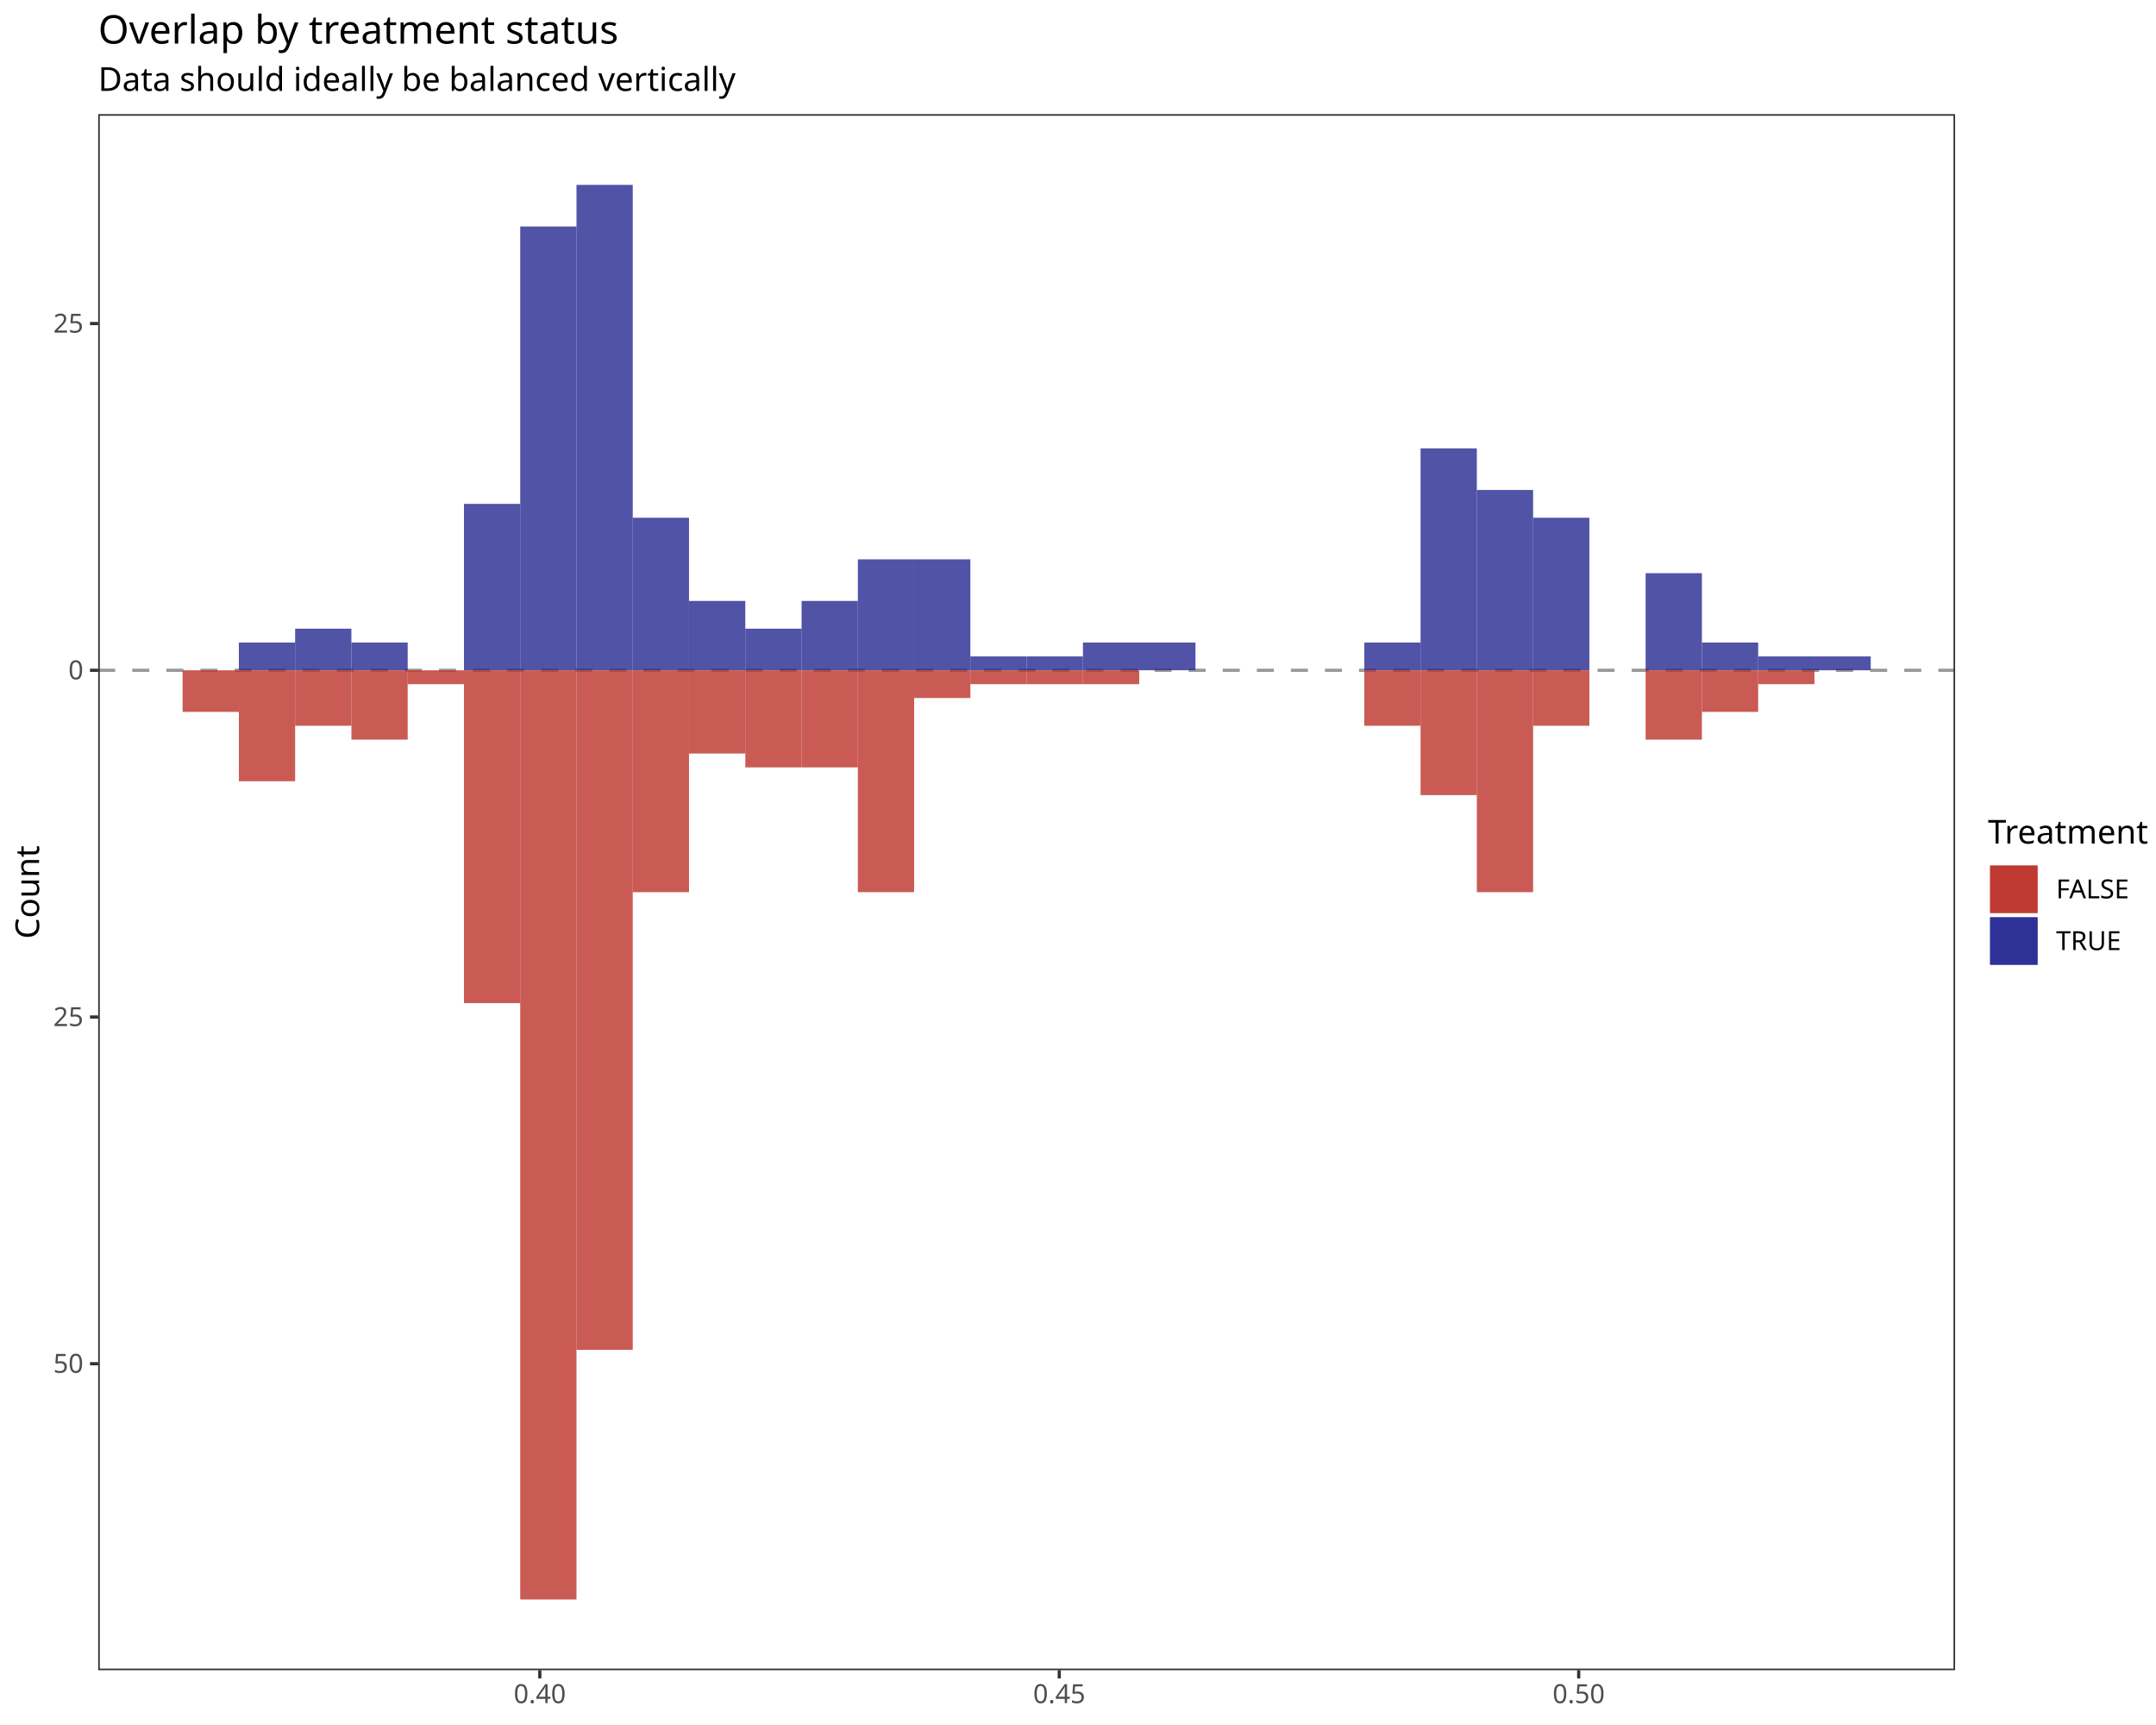
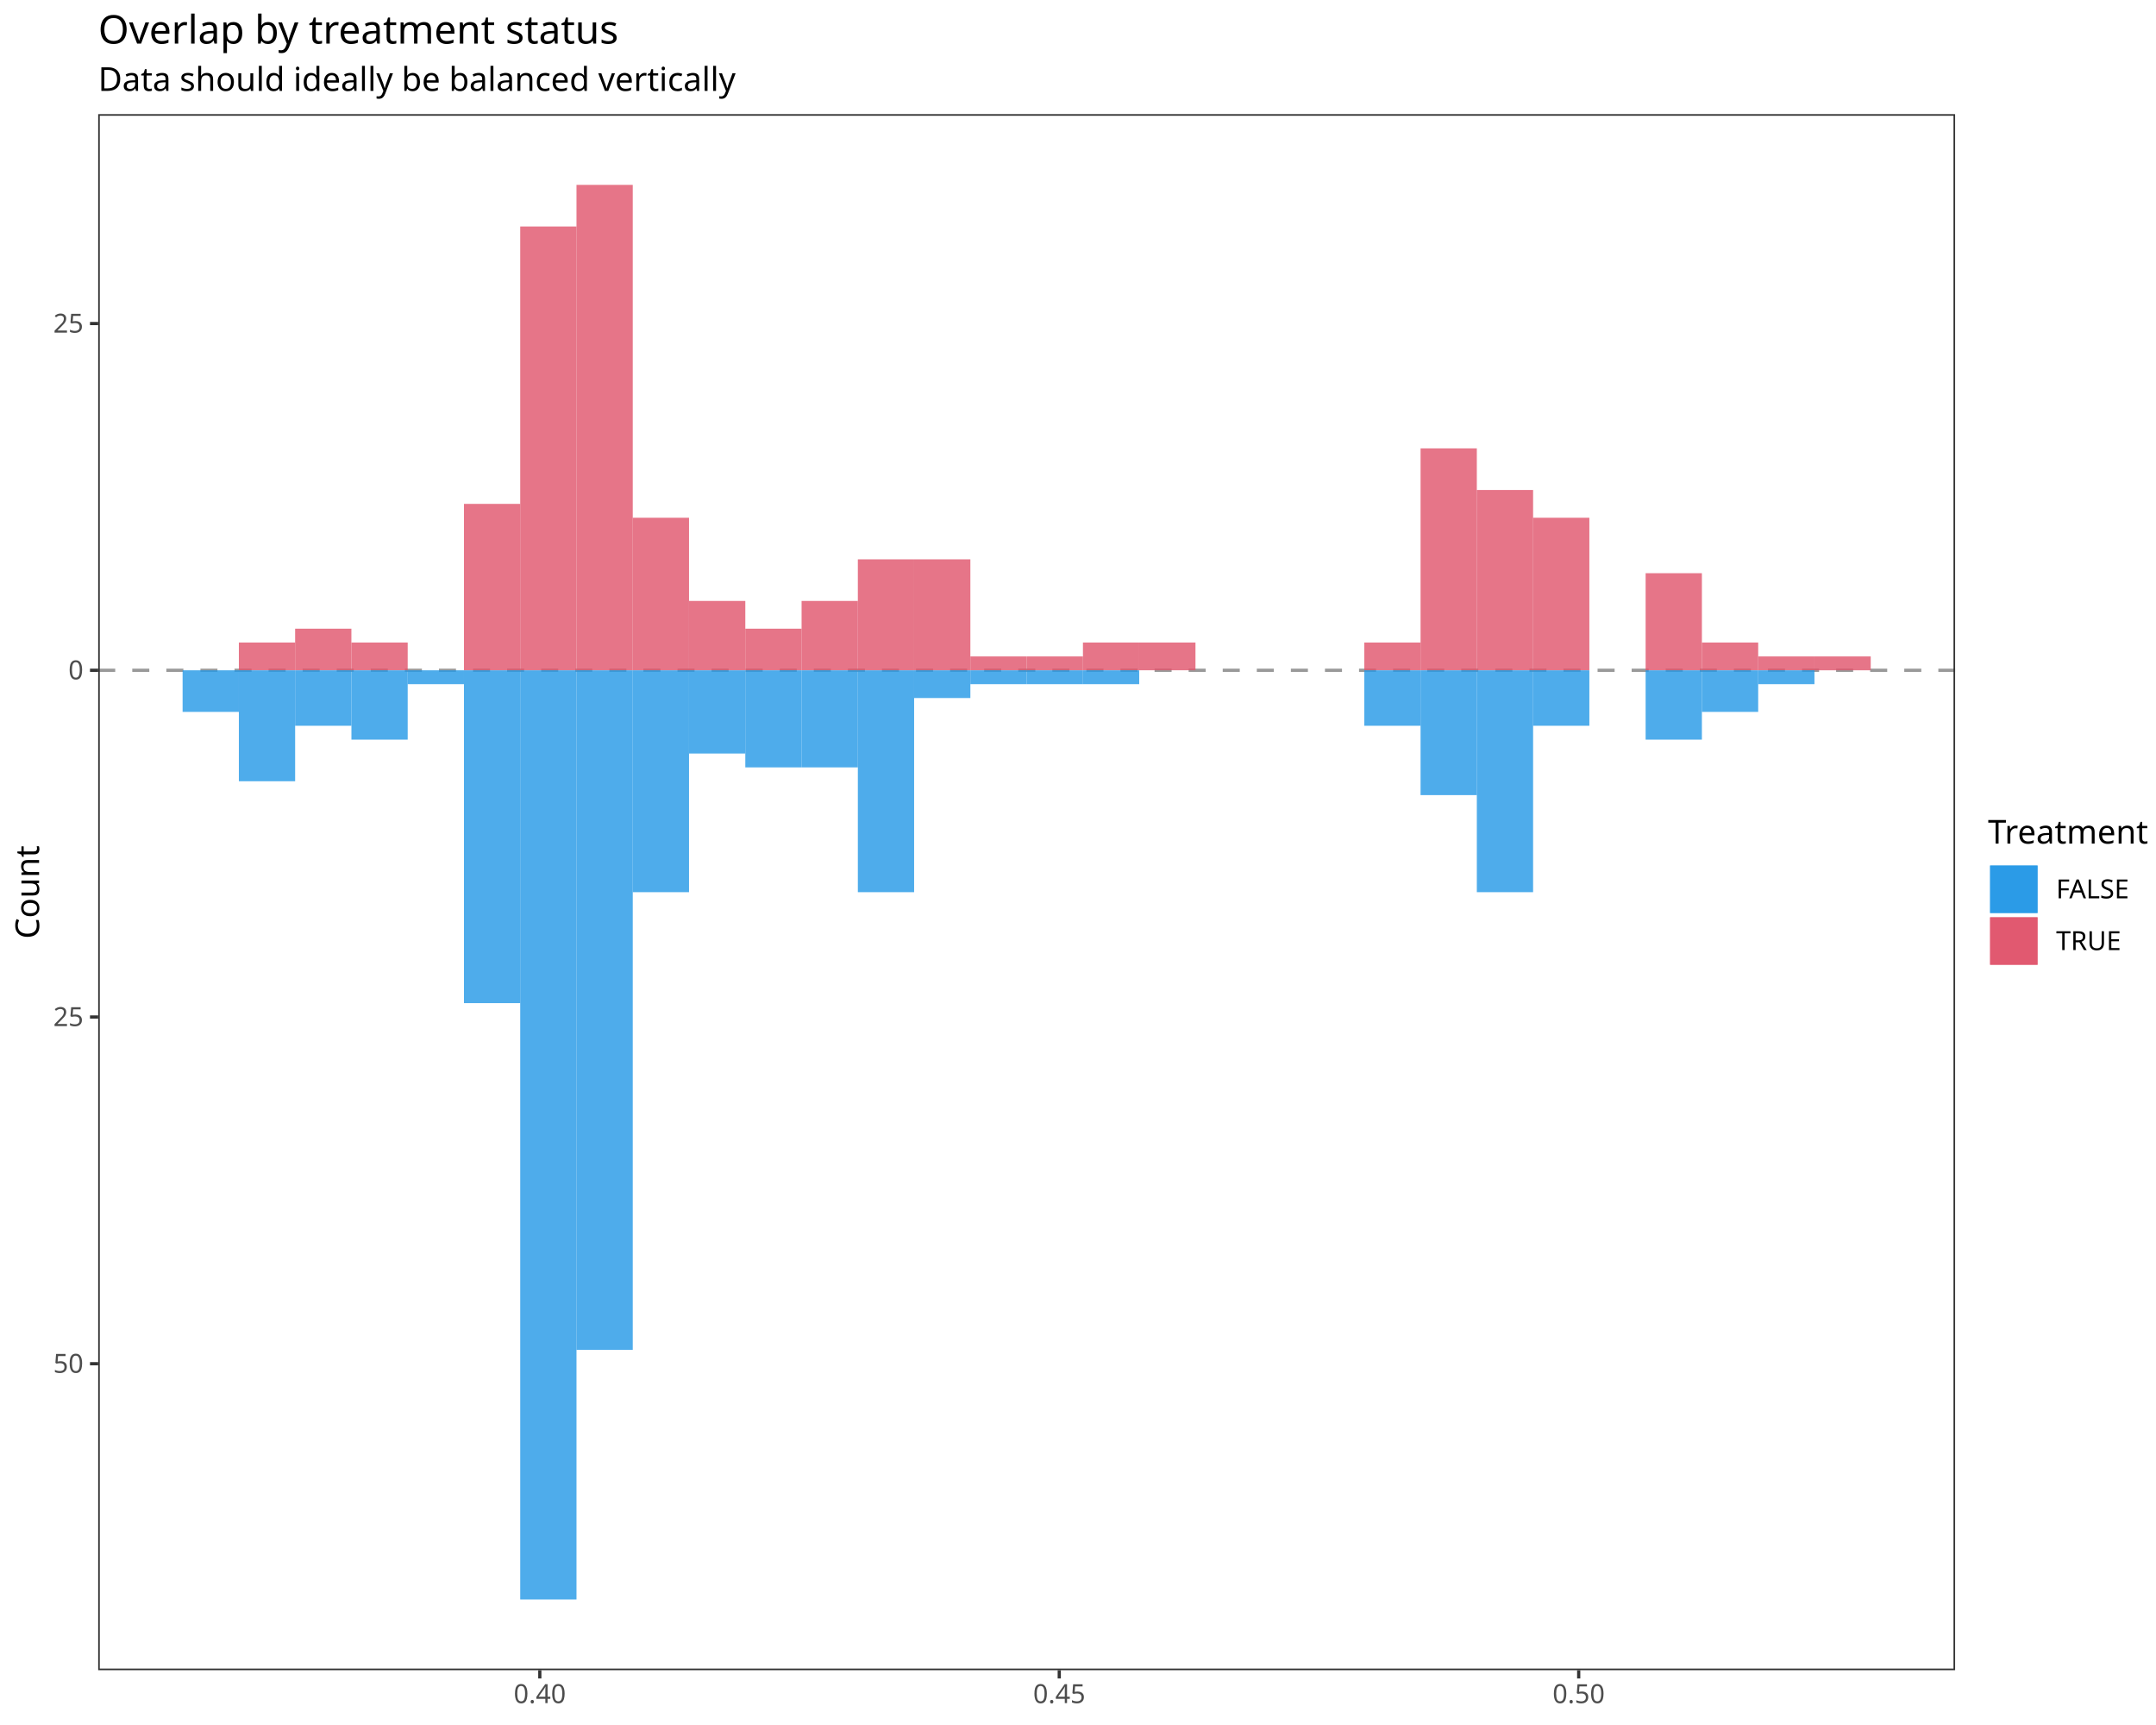
<svg xmlns="http://www.w3.org/2000/svg" class="svglite" data-engine-version="2.0" width="720.00pt" height="576.00pt" viewBox="0 0 720.00 576.00">
  <defs>
    <style type="text/css">
    .svglite line, .svglite polyline, .svglite polygon, .svglite path, .svglite rect, .svglite circle {
      fill: none;
      stroke: #000000;
      stroke-linecap: round;
      stroke-linejoin: round;
      stroke-miterlimit: 10.00;
    }
  </style>
  </defs>
  <rect width="100%" height="100%" style="stroke: none; fill: #FFFFFF;" />
  <defs>
    <clipPath id="cpMC4wMHw3MjAuMDB8MC4wMHw1NzYuMDA=">
      <rect x="0.00" y="0.00" width="720.00" height="576.00" />
    </clipPath>
  </defs>
  <g clip-path="url(#cpMC4wMHw3MjAuMDB8MC4wMHw1NzYuMDA=)">
    <rect x="0.00" y="0.00" width="720.00" height="576.00" style="stroke-width: 1.07; stroke: #FFFFFF; fill: #FFFFFF;" />
  </g>
  <defs>
    <clipPath id="cpMzIuNzl8NjUyLjkyfDM4LjEyfDU1Ny43MQ==">
      <rect x="32.79" y="38.12" width="620.12" height="519.59" />
    </clipPath>
  </defs>
  <g clip-path="url(#cpMzIuNzl8NjUyLjkyfDM4LjEyfDU1Ny43MQ==)">
    <rect x="32.79" y="38.12" width="620.12" height="519.59" style="stroke-width: 1.07; stroke: none; fill: #FFFFFF;" />
    <line x1="32.79" y1="223.82" x2="652.92" y2="223.82" style="stroke-width: 1.07; stroke: #999999; stroke-dasharray: 5.69,5.69; stroke-linecap: butt;" />
-     <rect x="60.98" y="223.82" width="18.79" height="0.00" style="stroke-width: 1.07; stroke: none; stroke-linecap: square; stroke-linejoin: miter; fill: #262991; fill-opacity: 0.80;" />
-     <rect x="79.77" y="214.55" width="18.79" height="9.26" style="stroke-width: 1.07; stroke: none; stroke-linecap: square; stroke-linejoin: miter; fill: #262991; fill-opacity: 0.80;" />
-     <rect x="98.56" y="209.92" width="18.79" height="13.89" style="stroke-width: 1.07; stroke: none; stroke-linecap: square; stroke-linejoin: miter; fill: #262991; fill-opacity: 0.80;" />
-     <rect x="117.36" y="214.55" width="18.79" height="9.26" style="stroke-width: 1.07; stroke: none; stroke-linecap: square; stroke-linejoin: miter; fill: #262991; fill-opacity: 0.80;" />
-     <rect x="136.15" y="223.82" width="18.79" height="0.00" style="stroke-width: 1.07; stroke: none; stroke-linecap: square; stroke-linejoin: miter; fill: #262991; fill-opacity: 0.80;" />
-     <rect x="154.94" y="168.25" width="18.79" height="55.57" style="stroke-width: 1.07; stroke: none; stroke-linecap: square; stroke-linejoin: miter; fill: #262991; fill-opacity: 0.80;" />
-     <rect x="173.73" y="75.63" width="18.79" height="148.19" style="stroke-width: 1.07; stroke: none; stroke-linecap: square; stroke-linejoin: miter; fill: #262991; fill-opacity: 0.80;" />
-     <rect x="192.52" y="61.73" width="18.79" height="162.08" style="stroke-width: 1.07; stroke: none; stroke-linecap: square; stroke-linejoin: miter; fill: #262991; fill-opacity: 0.80;" />
-     <rect x="211.31" y="172.88" width="18.79" height="50.94" style="stroke-width: 1.07; stroke: none; stroke-linecap: square; stroke-linejoin: miter; fill: #262991; fill-opacity: 0.80;" />
-     <rect x="230.11" y="200.66" width="18.79" height="23.15" style="stroke-width: 1.07; stroke: none; stroke-linecap: square; stroke-linejoin: miter; fill: #262991; fill-opacity: 0.80;" />
-     <rect x="248.90" y="209.92" width="18.79" height="13.89" style="stroke-width: 1.07; stroke: none; stroke-linecap: square; stroke-linejoin: miter; fill: #262991; fill-opacity: 0.80;" />
-     <rect x="267.69" y="200.66" width="18.79" height="23.15" style="stroke-width: 1.07; stroke: none; stroke-linecap: square; stroke-linejoin: miter; fill: #262991; fill-opacity: 0.80;" />
-     <rect x="286.48" y="186.77" width="18.79" height="37.05" style="stroke-width: 1.07; stroke: none; stroke-linecap: square; stroke-linejoin: miter; fill: #262991; fill-opacity: 0.80;" />
-     <rect x="305.27" y="186.77" width="18.79" height="37.05" style="stroke-width: 1.07; stroke: none; stroke-linecap: square; stroke-linejoin: miter; fill: #262991; fill-opacity: 0.80;" />
-     <rect x="324.06" y="219.19" width="18.79" height="4.63" style="stroke-width: 1.07; stroke: none; stroke-linecap: square; stroke-linejoin: miter; fill: #262991; fill-opacity: 0.80;" />
-     <rect x="342.86" y="219.19" width="18.79" height="4.63" style="stroke-width: 1.07; stroke: none; stroke-linecap: square; stroke-linejoin: miter; fill: #262991; fill-opacity: 0.80;" />
-     <rect x="361.65" y="214.55" width="18.79" height="9.26" style="stroke-width: 1.07; stroke: none; stroke-linecap: square; stroke-linejoin: miter; fill: #262991; fill-opacity: 0.80;" />
-     <rect x="380.44" y="214.55" width="18.79" height="9.26" style="stroke-width: 1.07; stroke: none; stroke-linecap: square; stroke-linejoin: miter; fill: #262991; fill-opacity: 0.80;" />
-     <rect x="399.23" y="223.82" width="18.79" height="0.00" style="stroke-width: 1.07; stroke: none; stroke-linecap: square; stroke-linejoin: miter; fill: #262991; fill-opacity: 0.80;" />
-     <rect x="418.02" y="223.82" width="18.79" height="0.00" style="stroke-width: 1.07; stroke: none; stroke-linecap: square; stroke-linejoin: miter; fill: #262991; fill-opacity: 0.80;" />
-     <rect x="436.81" y="223.82" width="18.79" height="0.00" style="stroke-width: 1.07; stroke: none; stroke-linecap: square; stroke-linejoin: miter; fill: #262991; fill-opacity: 0.80;" />
-     <rect x="455.61" y="214.55" width="18.79" height="9.26" style="stroke-width: 1.07; stroke: none; stroke-linecap: square; stroke-linejoin: miter; fill: #262991; fill-opacity: 0.80;" />
-     <rect x="474.40" y="149.72" width="18.79" height="74.09" style="stroke-width: 1.07; stroke: none; stroke-linecap: square; stroke-linejoin: miter; fill: #262991; fill-opacity: 0.80;" />
-     <rect x="493.19" y="163.61" width="18.79" height="60.20" style="stroke-width: 1.07; stroke: none; stroke-linecap: square; stroke-linejoin: miter; fill: #262991; fill-opacity: 0.80;" />
-     <rect x="511.98" y="172.88" width="18.79" height="50.94" style="stroke-width: 1.07; stroke: none; stroke-linecap: square; stroke-linejoin: miter; fill: #262991; fill-opacity: 0.80;" />
-     <rect x="530.77" y="223.82" width="18.79" height="0.00" style="stroke-width: 1.07; stroke: none; stroke-linecap: square; stroke-linejoin: miter; fill: #262991; fill-opacity: 0.80;" />
-     <rect x="549.56" y="191.40" width="18.79" height="32.42" style="stroke-width: 1.07; stroke: none; stroke-linecap: square; stroke-linejoin: miter; fill: #262991; fill-opacity: 0.80;" />
-     <rect x="568.36" y="214.55" width="18.79" height="9.26" style="stroke-width: 1.07; stroke: none; stroke-linecap: square; stroke-linejoin: miter; fill: #262991; fill-opacity: 0.80;" />
-     <rect x="587.15" y="219.19" width="18.79" height="4.63" style="stroke-width: 1.07; stroke: none; stroke-linecap: square; stroke-linejoin: miter; fill: #262991; fill-opacity: 0.80;" />
-     <rect x="605.94" y="219.19" width="18.79" height="4.63" style="stroke-width: 1.07; stroke: none; stroke-linecap: square; stroke-linejoin: miter; fill: #262991; fill-opacity: 0.80;" />
-     <rect x="60.98" y="223.82" width="18.79" height="13.89" style="stroke-width: 1.07; stroke: none; stroke-linecap: square; stroke-linejoin: miter; fill: #BD332A; fill-opacity: 0.80;" />
-     <rect x="79.77" y="223.82" width="18.79" height="37.05" style="stroke-width: 1.07; stroke: none; stroke-linecap: square; stroke-linejoin: miter; fill: #BD332A; fill-opacity: 0.80;" />
-     <rect x="98.56" y="223.82" width="18.79" height="18.52" style="stroke-width: 1.07; stroke: none; stroke-linecap: square; stroke-linejoin: miter; fill: #BD332A; fill-opacity: 0.80;" />
-     <rect x="117.36" y="223.82" width="18.79" height="23.15" style="stroke-width: 1.07; stroke: none; stroke-linecap: square; stroke-linejoin: miter; fill: #BD332A; fill-opacity: 0.80;" />
-     <rect x="136.15" y="223.82" width="18.79" height="4.63" style="stroke-width: 1.07; stroke: none; stroke-linecap: square; stroke-linejoin: miter; fill: #BD332A; fill-opacity: 0.80;" />
-     <rect x="154.94" y="223.82" width="18.79" height="111.14" style="stroke-width: 1.07; stroke: none; stroke-linecap: square; stroke-linejoin: miter; fill: #BD332A; fill-opacity: 0.80;" />
-     <rect x="173.73" y="223.82" width="18.79" height="310.27" style="stroke-width: 1.07; stroke: none; stroke-linecap: square; stroke-linejoin: miter; fill: #BD332A; fill-opacity: 0.80;" />
-     <rect x="192.52" y="223.82" width="18.79" height="226.92" style="stroke-width: 1.07; stroke: none; stroke-linecap: square; stroke-linejoin: miter; fill: #BD332A; fill-opacity: 0.80;" />
-     <rect x="211.31" y="223.82" width="18.79" height="74.09" style="stroke-width: 1.07; stroke: none; stroke-linecap: square; stroke-linejoin: miter; fill: #BD332A; fill-opacity: 0.80;" />
-     <rect x="230.11" y="223.82" width="18.79" height="27.79" style="stroke-width: 1.07; stroke: none; stroke-linecap: square; stroke-linejoin: miter; fill: #BD332A; fill-opacity: 0.80;" />
-     <rect x="248.90" y="223.82" width="18.79" height="32.42" style="stroke-width: 1.07; stroke: none; stroke-linecap: square; stroke-linejoin: miter; fill: #BD332A; fill-opacity: 0.80;" />
-     <rect x="267.69" y="223.82" width="18.79" height="32.42" style="stroke-width: 1.07; stroke: none; stroke-linecap: square; stroke-linejoin: miter; fill: #BD332A; fill-opacity: 0.80;" />
-     <rect x="286.48" y="223.82" width="18.79" height="74.09" style="stroke-width: 1.07; stroke: none; stroke-linecap: square; stroke-linejoin: miter; fill: #BD332A; fill-opacity: 0.80;" />
-     <rect x="305.27" y="223.82" width="18.79" height="9.26" style="stroke-width: 1.07; stroke: none; stroke-linecap: square; stroke-linejoin: miter; fill: #BD332A; fill-opacity: 0.80;" />
-     <rect x="324.06" y="223.82" width="18.79" height="4.63" style="stroke-width: 1.07; stroke: none; stroke-linecap: square; stroke-linejoin: miter; fill: #BD332A; fill-opacity: 0.80;" />
-     <rect x="342.86" y="223.82" width="18.79" height="4.63" style="stroke-width: 1.07; stroke: none; stroke-linecap: square; stroke-linejoin: miter; fill: #BD332A; fill-opacity: 0.80;" />
-     <rect x="361.65" y="223.82" width="18.79" height="4.63" style="stroke-width: 1.07; stroke: none; stroke-linecap: square; stroke-linejoin: miter; fill: #BD332A; fill-opacity: 0.80;" />
-     <rect x="380.44" y="223.82" width="18.79" height="0.00" style="stroke-width: 1.07; stroke: none; stroke-linecap: square; stroke-linejoin: miter; fill: #BD332A; fill-opacity: 0.80;" />
-     <rect x="399.23" y="223.82" width="18.79" height="0.00" style="stroke-width: 1.07; stroke: none; stroke-linecap: square; stroke-linejoin: miter; fill: #BD332A; fill-opacity: 0.80;" />
-     <rect x="418.02" y="223.82" width="18.79" height="0.00" style="stroke-width: 1.07; stroke: none; stroke-linecap: square; stroke-linejoin: miter; fill: #BD332A; fill-opacity: 0.80;" />
-     <rect x="436.81" y="223.82" width="18.79" height="0.00" style="stroke-width: 1.07; stroke: none; stroke-linecap: square; stroke-linejoin: miter; fill: #BD332A; fill-opacity: 0.80;" />
-     <rect x="455.61" y="223.82" width="18.79" height="18.52" style="stroke-width: 1.07; stroke: none; stroke-linecap: square; stroke-linejoin: miter; fill: #BD332A; fill-opacity: 0.80;" />
-     <rect x="474.40" y="223.82" width="18.79" height="41.68" style="stroke-width: 1.07; stroke: none; stroke-linecap: square; stroke-linejoin: miter; fill: #BD332A; fill-opacity: 0.80;" />
-     <rect x="493.19" y="223.82" width="18.79" height="74.09" style="stroke-width: 1.07; stroke: none; stroke-linecap: square; stroke-linejoin: miter; fill: #BD332A; fill-opacity: 0.80;" />
-     <rect x="511.98" y="223.82" width="18.79" height="18.52" style="stroke-width: 1.07; stroke: none; stroke-linecap: square; stroke-linejoin: miter; fill: #BD332A; fill-opacity: 0.80;" />
-     <rect x="530.77" y="223.82" width="18.79" height="0.00" style="stroke-width: 1.07; stroke: none; stroke-linecap: square; stroke-linejoin: miter; fill: #BD332A; fill-opacity: 0.80;" />
-     <rect x="549.56" y="223.82" width="18.79" height="23.15" style="stroke-width: 1.07; stroke: none; stroke-linecap: square; stroke-linejoin: miter; fill: #BD332A; fill-opacity: 0.80;" />
-     <rect x="568.36" y="223.82" width="18.79" height="13.89" style="stroke-width: 1.07; stroke: none; stroke-linecap: square; stroke-linejoin: miter; fill: #BD332A; fill-opacity: 0.80;" />
-     <rect x="587.15" y="223.82" width="18.79" height="4.63" style="stroke-width: 1.07; stroke: none; stroke-linecap: square; stroke-linejoin: miter; fill: #BD332A; fill-opacity: 0.80;" />
-     <rect x="605.94" y="223.82" width="18.79" height="0.00" style="stroke-width: 1.07; stroke: none; stroke-linecap: square; stroke-linejoin: miter; fill: #BD332A; fill-opacity: 0.80;" />
+     <rect x="60.98" y="223.82" width="18.79" height="0.00" style="stroke-width: 1.07; stroke: none; stroke-linecap: square; stroke-linejoin: miter; fill: #DF536B; fill-opacity: 0.80;" />
+     <rect x="79.77" y="214.55" width="18.79" height="9.26" style="stroke-width: 1.07; stroke: none; stroke-linecap: square; stroke-linejoin: miter; fill: #DF536B; fill-opacity: 0.80;" />
+     <rect x="98.56" y="209.92" width="18.79" height="13.89" style="stroke-width: 1.07; stroke: none; stroke-linecap: square; stroke-linejoin: miter; fill: #DF536B; fill-opacity: 0.80;" />
+     <rect x="117.36" y="214.55" width="18.79" height="9.26" style="stroke-width: 1.07; stroke: none; stroke-linecap: square; stroke-linejoin: miter; fill: #DF536B; fill-opacity: 0.80;" />
+     <rect x="136.15" y="223.82" width="18.79" height="0.00" style="stroke-width: 1.07; stroke: none; stroke-linecap: square; stroke-linejoin: miter; fill: #DF536B; fill-opacity: 0.80;" />
+     <rect x="154.94" y="168.25" width="18.79" height="55.57" style="stroke-width: 1.07; stroke: none; stroke-linecap: square; stroke-linejoin: miter; fill: #DF536B; fill-opacity: 0.80;" />
+     <rect x="173.73" y="75.63" width="18.79" height="148.19" style="stroke-width: 1.07; stroke: none; stroke-linecap: square; stroke-linejoin: miter; fill: #DF536B; fill-opacity: 0.80;" />
+     <rect x="192.52" y="61.73" width="18.79" height="162.08" style="stroke-width: 1.07; stroke: none; stroke-linecap: square; stroke-linejoin: miter; fill: #DF536B; fill-opacity: 0.80;" />
+     <rect x="211.31" y="172.88" width="18.79" height="50.94" style="stroke-width: 1.07; stroke: none; stroke-linecap: square; stroke-linejoin: miter; fill: #DF536B; fill-opacity: 0.80;" />
+     <rect x="230.11" y="200.66" width="18.79" height="23.15" style="stroke-width: 1.07; stroke: none; stroke-linecap: square; stroke-linejoin: miter; fill: #DF536B; fill-opacity: 0.80;" />
+     <rect x="248.90" y="209.92" width="18.79" height="13.89" style="stroke-width: 1.07; stroke: none; stroke-linecap: square; stroke-linejoin: miter; fill: #DF536B; fill-opacity: 0.80;" />
+     <rect x="267.69" y="200.66" width="18.79" height="23.15" style="stroke-width: 1.07; stroke: none; stroke-linecap: square; stroke-linejoin: miter; fill: #DF536B; fill-opacity: 0.80;" />
+     <rect x="286.48" y="186.77" width="18.79" height="37.05" style="stroke-width: 1.07; stroke: none; stroke-linecap: square; stroke-linejoin: miter; fill: #DF536B; fill-opacity: 0.80;" />
+     <rect x="305.27" y="186.77" width="18.79" height="37.05" style="stroke-width: 1.07; stroke: none; stroke-linecap: square; stroke-linejoin: miter; fill: #DF536B; fill-opacity: 0.80;" />
+     <rect x="324.06" y="219.19" width="18.79" height="4.63" style="stroke-width: 1.07; stroke: none; stroke-linecap: square; stroke-linejoin: miter; fill: #DF536B; fill-opacity: 0.80;" />
+     <rect x="342.86" y="219.19" width="18.79" height="4.63" style="stroke-width: 1.07; stroke: none; stroke-linecap: square; stroke-linejoin: miter; fill: #DF536B; fill-opacity: 0.80;" />
+     <rect x="361.65" y="214.55" width="18.79" height="9.26" style="stroke-width: 1.07; stroke: none; stroke-linecap: square; stroke-linejoin: miter; fill: #DF536B; fill-opacity: 0.80;" />
+     <rect x="380.44" y="214.55" width="18.79" height="9.26" style="stroke-width: 1.07; stroke: none; stroke-linecap: square; stroke-linejoin: miter; fill: #DF536B; fill-opacity: 0.80;" />
+     <rect x="399.23" y="223.82" width="18.79" height="0.00" style="stroke-width: 1.07; stroke: none; stroke-linecap: square; stroke-linejoin: miter; fill: #DF536B; fill-opacity: 0.80;" />
+     <rect x="418.02" y="223.82" width="18.79" height="0.00" style="stroke-width: 1.07; stroke: none; stroke-linecap: square; stroke-linejoin: miter; fill: #DF536B; fill-opacity: 0.80;" />
+     <rect x="436.81" y="223.82" width="18.79" height="0.00" style="stroke-width: 1.07; stroke: none; stroke-linecap: square; stroke-linejoin: miter; fill: #DF536B; fill-opacity: 0.80;" />
+     <rect x="455.61" y="214.55" width="18.79" height="9.26" style="stroke-width: 1.07; stroke: none; stroke-linecap: square; stroke-linejoin: miter; fill: #DF536B; fill-opacity: 0.80;" />
+     <rect x="474.40" y="149.72" width="18.79" height="74.09" style="stroke-width: 1.07; stroke: none; stroke-linecap: square; stroke-linejoin: miter; fill: #DF536B; fill-opacity: 0.80;" />
+     <rect x="493.19" y="163.61" width="18.79" height="60.20" style="stroke-width: 1.07; stroke: none; stroke-linecap: square; stroke-linejoin: miter; fill: #DF536B; fill-opacity: 0.80;" />
+     <rect x="511.98" y="172.88" width="18.79" height="50.94" style="stroke-width: 1.07; stroke: none; stroke-linecap: square; stroke-linejoin: miter; fill: #DF536B; fill-opacity: 0.80;" />
+     <rect x="530.77" y="223.82" width="18.79" height="0.00" style="stroke-width: 1.07; stroke: none; stroke-linecap: square; stroke-linejoin: miter; fill: #DF536B; fill-opacity: 0.80;" />
+     <rect x="549.56" y="191.40" width="18.79" height="32.42" style="stroke-width: 1.07; stroke: none; stroke-linecap: square; stroke-linejoin: miter; fill: #DF536B; fill-opacity: 0.80;" />
+     <rect x="568.36" y="214.55" width="18.79" height="9.26" style="stroke-width: 1.07; stroke: none; stroke-linecap: square; stroke-linejoin: miter; fill: #DF536B; fill-opacity: 0.80;" />
+     <rect x="587.15" y="219.19" width="18.79" height="4.63" style="stroke-width: 1.07; stroke: none; stroke-linecap: square; stroke-linejoin: miter; fill: #DF536B; fill-opacity: 0.80;" />
+     <rect x="605.94" y="219.19" width="18.79" height="4.63" style="stroke-width: 1.07; stroke: none; stroke-linecap: square; stroke-linejoin: miter; fill: #DF536B; fill-opacity: 0.80;" />
+     <rect x="60.98" y="223.82" width="18.79" height="13.89" style="stroke-width: 1.07; stroke: none; stroke-linecap: square; stroke-linejoin: miter; fill: #2297E6; fill-opacity: 0.80;" />
+     <rect x="79.77" y="223.82" width="18.79" height="37.05" style="stroke-width: 1.07; stroke: none; stroke-linecap: square; stroke-linejoin: miter; fill: #2297E6; fill-opacity: 0.80;" />
+     <rect x="98.56" y="223.82" width="18.79" height="18.52" style="stroke-width: 1.07; stroke: none; stroke-linecap: square; stroke-linejoin: miter; fill: #2297E6; fill-opacity: 0.80;" />
+     <rect x="117.36" y="223.82" width="18.79" height="23.15" style="stroke-width: 1.07; stroke: none; stroke-linecap: square; stroke-linejoin: miter; fill: #2297E6; fill-opacity: 0.80;" />
+     <rect x="136.15" y="223.82" width="18.79" height="4.63" style="stroke-width: 1.07; stroke: none; stroke-linecap: square; stroke-linejoin: miter; fill: #2297E6; fill-opacity: 0.80;" />
+     <rect x="154.94" y="223.82" width="18.79" height="111.14" style="stroke-width: 1.07; stroke: none; stroke-linecap: square; stroke-linejoin: miter; fill: #2297E6; fill-opacity: 0.80;" />
+     <rect x="173.73" y="223.82" width="18.79" height="310.27" style="stroke-width: 1.07; stroke: none; stroke-linecap: square; stroke-linejoin: miter; fill: #2297E6; fill-opacity: 0.80;" />
+     <rect x="192.52" y="223.82" width="18.79" height="226.92" style="stroke-width: 1.07; stroke: none; stroke-linecap: square; stroke-linejoin: miter; fill: #2297E6; fill-opacity: 0.80;" />
+     <rect x="211.31" y="223.82" width="18.79" height="74.09" style="stroke-width: 1.07; stroke: none; stroke-linecap: square; stroke-linejoin: miter; fill: #2297E6; fill-opacity: 0.80;" />
+     <rect x="230.11" y="223.82" width="18.79" height="27.79" style="stroke-width: 1.07; stroke: none; stroke-linecap: square; stroke-linejoin: miter; fill: #2297E6; fill-opacity: 0.80;" />
+     <rect x="248.90" y="223.82" width="18.79" height="32.42" style="stroke-width: 1.07; stroke: none; stroke-linecap: square; stroke-linejoin: miter; fill: #2297E6; fill-opacity: 0.80;" />
+     <rect x="267.69" y="223.82" width="18.79" height="32.42" style="stroke-width: 1.07; stroke: none; stroke-linecap: square; stroke-linejoin: miter; fill: #2297E6; fill-opacity: 0.80;" />
+     <rect x="286.48" y="223.82" width="18.79" height="74.09" style="stroke-width: 1.07; stroke: none; stroke-linecap: square; stroke-linejoin: miter; fill: #2297E6; fill-opacity: 0.80;" />
+     <rect x="305.27" y="223.82" width="18.79" height="9.26" style="stroke-width: 1.07; stroke: none; stroke-linecap: square; stroke-linejoin: miter; fill: #2297E6; fill-opacity: 0.80;" />
+     <rect x="324.06" y="223.82" width="18.79" height="4.63" style="stroke-width: 1.07; stroke: none; stroke-linecap: square; stroke-linejoin: miter; fill: #2297E6; fill-opacity: 0.80;" />
+     <rect x="342.86" y="223.82" width="18.79" height="4.63" style="stroke-width: 1.07; stroke: none; stroke-linecap: square; stroke-linejoin: miter; fill: #2297E6; fill-opacity: 0.80;" />
+     <rect x="361.65" y="223.82" width="18.79" height="4.63" style="stroke-width: 1.07; stroke: none; stroke-linecap: square; stroke-linejoin: miter; fill: #2297E6; fill-opacity: 0.80;" />
+     <rect x="380.44" y="223.82" width="18.79" height="0.00" style="stroke-width: 1.07; stroke: none; stroke-linecap: square; stroke-linejoin: miter; fill: #2297E6; fill-opacity: 0.80;" />
+     <rect x="399.23" y="223.82" width="18.79" height="0.00" style="stroke-width: 1.07; stroke: none; stroke-linecap: square; stroke-linejoin: miter; fill: #2297E6; fill-opacity: 0.80;" />
+     <rect x="418.02" y="223.82" width="18.79" height="0.00" style="stroke-width: 1.07; stroke: none; stroke-linecap: square; stroke-linejoin: miter; fill: #2297E6; fill-opacity: 0.80;" />
+     <rect x="436.81" y="223.82" width="18.79" height="0.00" style="stroke-width: 1.07; stroke: none; stroke-linecap: square; stroke-linejoin: miter; fill: #2297E6; fill-opacity: 0.80;" />
+     <rect x="455.61" y="223.82" width="18.79" height="18.52" style="stroke-width: 1.07; stroke: none; stroke-linecap: square; stroke-linejoin: miter; fill: #2297E6; fill-opacity: 0.80;" />
+     <rect x="474.40" y="223.82" width="18.79" height="41.68" style="stroke-width: 1.07; stroke: none; stroke-linecap: square; stroke-linejoin: miter; fill: #2297E6; fill-opacity: 0.80;" />
+     <rect x="493.19" y="223.82" width="18.79" height="74.09" style="stroke-width: 1.07; stroke: none; stroke-linecap: square; stroke-linejoin: miter; fill: #2297E6; fill-opacity: 0.80;" />
+     <rect x="511.98" y="223.82" width="18.79" height="18.52" style="stroke-width: 1.07; stroke: none; stroke-linecap: square; stroke-linejoin: miter; fill: #2297E6; fill-opacity: 0.80;" />
+     <rect x="530.77" y="223.82" width="18.79" height="0.00" style="stroke-width: 1.07; stroke: none; stroke-linecap: square; stroke-linejoin: miter; fill: #2297E6; fill-opacity: 0.80;" />
+     <rect x="549.56" y="223.82" width="18.79" height="23.15" style="stroke-width: 1.07; stroke: none; stroke-linecap: square; stroke-linejoin: miter; fill: #2297E6; fill-opacity: 0.80;" />
+     <rect x="568.36" y="223.82" width="18.79" height="13.89" style="stroke-width: 1.07; stroke: none; stroke-linecap: square; stroke-linejoin: miter; fill: #2297E6; fill-opacity: 0.80;" />
+     <rect x="587.15" y="223.82" width="18.79" height="4.63" style="stroke-width: 1.07; stroke: none; stroke-linecap: square; stroke-linejoin: miter; fill: #2297E6; fill-opacity: 0.80;" />
+     <rect x="605.94" y="223.82" width="18.79" height="0.00" style="stroke-width: 1.07; stroke: none; stroke-linecap: square; stroke-linejoin: miter; fill: #2297E6; fill-opacity: 0.80;" />
    <rect x="32.79" y="38.12" width="620.12" height="519.59" style="stroke-width: 1.07; stroke: #333333;" />
  </g>
  <g clip-path="url(#cpMC4wMHw3MjAuMDB8MC4wMHw1NzYuMDA=)">
    <text x="27.86" y="458.39" text-anchor="end" style="font-size: 8.80px; fill: #4D4D4D; font-family: sans;" textLength="9.79px" lengthAdjust="spacingAndGlyphs">50</text>
    <text x="27.86" y="342.62" text-anchor="end" style="font-size: 8.80px; fill: #4D4D4D; font-family: sans;" textLength="9.79px" lengthAdjust="spacingAndGlyphs">25</text>
    <text x="27.86" y="226.84" text-anchor="end" style="font-size: 8.80px; fill: #4D4D4D; font-family: sans;" textLength="4.89px" lengthAdjust="spacingAndGlyphs">0</text>
    <text x="27.86" y="111.07" text-anchor="end" style="font-size: 8.80px; fill: #4D4D4D; font-family: sans;" textLength="9.79px" lengthAdjust="spacingAndGlyphs">25</text>
    <polyline points="30.05,455.36 32.79,455.36 " style="stroke-width: 1.07; stroke: #333333; stroke-linecap: butt;" />
    <polyline points="30.05,339.59 32.79,339.59 " style="stroke-width: 1.07; stroke: #333333; stroke-linecap: butt;" />
    <polyline points="30.05,223.82 32.79,223.82 " style="stroke-width: 1.07; stroke: #333333; stroke-linecap: butt;" />
    <polyline points="30.05,108.04 32.79,108.04 " style="stroke-width: 1.07; stroke: #333333; stroke-linecap: butt;" />
    <polyline points="180.27,560.45 180.27,557.71 " style="stroke-width: 1.07; stroke: #333333; stroke-linecap: butt;" />
    <polyline points="353.74,560.45 353.74,557.71 " style="stroke-width: 1.07; stroke: #333333; stroke-linecap: butt;" />
    <polyline points="527.21,560.45 527.21,557.71 " style="stroke-width: 1.07; stroke: #333333; stroke-linecap: butt;" />
    <text x="180.27" y="568.69" text-anchor="middle" style="font-size: 8.80px; fill: #4D4D4D; font-family: sans;" textLength="17.13px" lengthAdjust="spacingAndGlyphs">0.40</text>
    <text x="353.74" y="568.69" text-anchor="middle" style="font-size: 8.80px; fill: #4D4D4D; font-family: sans;" textLength="17.13px" lengthAdjust="spacingAndGlyphs">0.45</text>
    <text x="527.21" y="568.69" text-anchor="middle" style="font-size: 8.80px; fill: #4D4D4D; font-family: sans;" textLength="17.13px" lengthAdjust="spacingAndGlyphs">0.50</text>
    <text transform="translate(13.05,297.91) rotate(-90)" text-anchor="middle" style="font-size: 11.00px; font-family: sans;" textLength="29.36px" lengthAdjust="spacingAndGlyphs">Count</text>
    <rect x="663.88" y="272.96" width="50.64" height="49.89" style="stroke-width: 1.07; stroke: none; fill: #FFFFFF;" />
    <text x="663.88" y="281.68" style="font-size: 11.00px; font-family: sans;" textLength="50.13px" lengthAdjust="spacingAndGlyphs">Treatment</text>
    <rect x="663.88" y="288.30" width="17.28" height="17.28" style="stroke-width: 1.07; stroke: none; fill: #FFFFFF;" />
-     <rect x="664.59" y="289.01" width="15.86" height="15.86" style="stroke-width: 1.07; stroke: none; stroke-linecap: square; stroke-linejoin: miter; fill: #BD332A; fill-opacity: 0.80;" />
-     <rect x="664.59" y="289.01" width="15.86" height="15.86" style="stroke-width: 1.07; stroke: none; stroke-linecap: square; stroke-linejoin: miter; fill: #BD332A; fill-opacity: 0.80;" />
+     <rect x="664.59" y="289.01" width="15.86" height="15.86" style="stroke-width: 1.07; stroke: none; stroke-linecap: square; stroke-linejoin: miter; fill: #2297E6; fill-opacity: 0.80;" />
+     <rect x="664.59" y="289.01" width="15.86" height="15.86" style="stroke-width: 1.07; stroke: none; stroke-linecap: square; stroke-linejoin: miter; fill: #2297E6; fill-opacity: 0.80;" />
    <rect x="663.88" y="305.58" width="17.28" height="17.28" style="stroke-width: 1.07; stroke: none; fill: #FFFFFF;" />
-     <rect x="664.59" y="306.29" width="15.86" height="15.86" style="stroke-width: 1.07; stroke: none; stroke-linecap: square; stroke-linejoin: miter; fill: #262991; fill-opacity: 0.80;" />
-     <rect x="664.59" y="306.29" width="15.86" height="15.86" style="stroke-width: 1.07; stroke: none; stroke-linecap: square; stroke-linejoin: miter; fill: #262991; fill-opacity: 0.80;" />
+     <rect x="664.59" y="306.29" width="15.86" height="15.86" style="stroke-width: 1.07; stroke: none; stroke-linecap: square; stroke-linejoin: miter; fill: #DF536B; fill-opacity: 0.80;" />
+     <rect x="664.59" y="306.29" width="15.86" height="15.86" style="stroke-width: 1.07; stroke: none; stroke-linecap: square; stroke-linejoin: miter; fill: #DF536B; fill-opacity: 0.80;" />
    <text x="686.64" y="299.97" style="font-size: 8.80px; font-family: sans;" textLength="27.88px" lengthAdjust="spacingAndGlyphs">FALSE</text>
    <text x="686.64" y="317.25" style="font-size: 8.80px; font-family: sans;" textLength="23.96px" lengthAdjust="spacingAndGlyphs">TRUE</text>
    <text x="32.79" y="30.35" style="font-size: 11.00px; font-family: sans;" textLength="201.81px" lengthAdjust="spacingAndGlyphs">Data should ideally be balanced vertically</text>
    <text x="32.79" y="14.56" style="font-size: 13.20px; font-family: sans;" textLength="162.17px" lengthAdjust="spacingAndGlyphs">Overlap by treatment status</text>
  </g>
</svg>
